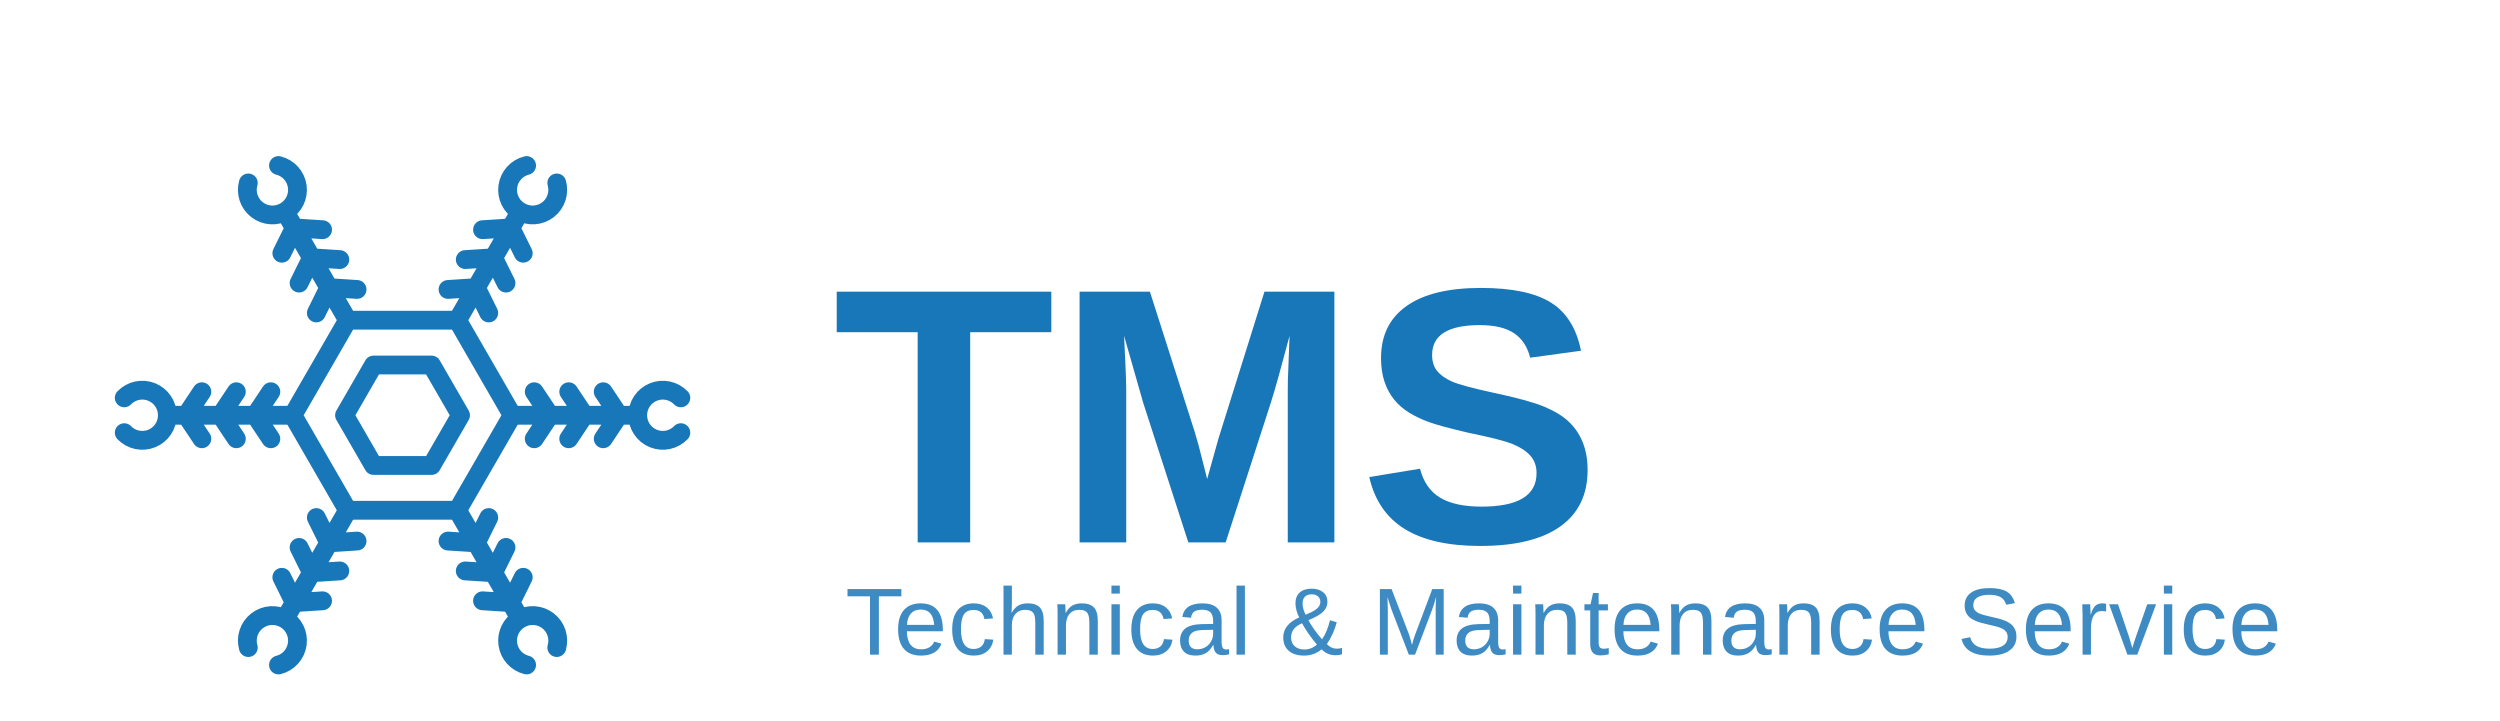
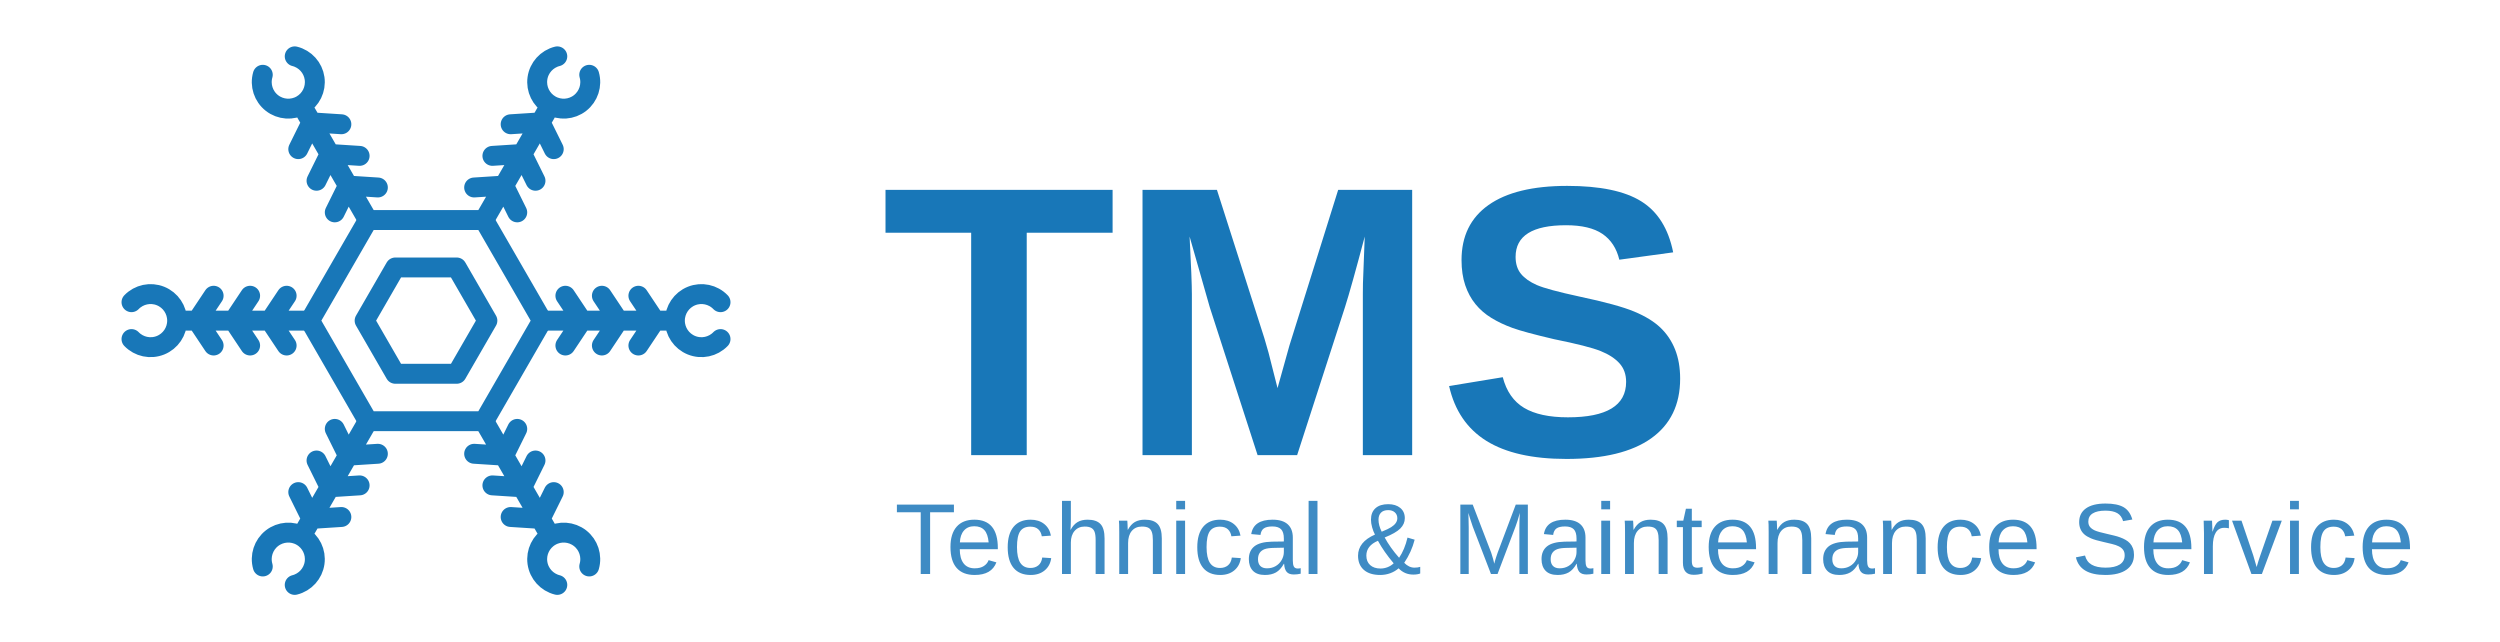
- <svg xmlns="http://www.w3.org/2000/svg" viewBox="0 0 1180 340">
+ <svg xmlns="http://www.w3.org/2000/svg" viewBox="0 53 1115 286">
  <defs />
  <g transform="translate(190,196) scale(0.74)">
    <g fill="none" stroke="#1877B8" stroke-width="12" stroke-linecap="round" stroke-linejoin="round">
      <path d="M 70.00 0.00 L 35.00 60.62 L -35.00 60.62 L -70.00 0.00 L -35.00 -60.62 L 35.00 -60.62 Z" />
      <path d="M 37.00 0.00 L 18.50 32.04 L -18.50 32.04 L -37.00 0.00 L -18.50 -32.04 L 18.50 -32.04 Z" />
      <path d="M 70.00 0.00 L 150.00 0.00 M 84.00 -15.00 L 94.00 0.00 L 84.00 15.00 M 106.00 -15.00 L 116.00 0.00 L 106.00 15.00 M 128.00 -15.00 L 138.00 0.00 L 128.00 15.00 M 177.51 11.11 A 16 16 0 1 1 177.51 -11.11" transform="rotate(0)" />
      <path d="M 70.00 0.00 L 150.00 0.00 M 84.00 -15.00 L 94.00 0.00 L 84.00 15.00 M 106.00 -15.00 L 116.00 0.00 L 106.00 15.00 M 128.00 -15.00 L 138.00 0.00 L 128.00 15.00 M 177.51 11.11 A 16 16 0 1 1 177.51 -11.11" transform="rotate(60)" />
      <path d="M 70.00 0.00 L 150.00 0.00 M 84.00 -15.00 L 94.00 0.00 L 84.00 15.00 M 106.00 -15.00 L 116.00 0.00 L 106.00 15.00 M 128.00 -15.00 L 138.00 0.00 L 128.00 15.00 M 177.51 11.11 A 16 16 0 1 1 177.51 -11.11" transform="rotate(120)" />
      <path d="M 70.00 0.00 L 150.00 0.00 M 84.00 -15.00 L 94.00 0.00 L 84.00 15.00 M 106.00 -15.00 L 116.00 0.00 L 106.00 15.00 M 128.00 -15.00 L 138.00 0.00 L 128.00 15.00 M 177.51 11.11 A 16 16 0 1 1 177.51 -11.11" transform="rotate(180)" />
      <path d="M 70.00 0.00 L 150.00 0.00 M 84.00 -15.00 L 94.00 0.00 L 84.00 15.00 M 106.00 -15.00 L 116.00 0.00 L 106.00 15.00 M 128.00 -15.00 L 138.00 0.00 L 128.00 15.00 M 177.51 11.11 A 16 16 0 1 1 177.51 -11.11" transform="rotate(240)" />
      <path d="M 70.00 0.00 L 150.00 0.00 M 84.00 -15.00 L 94.00 0.00 L 84.00 15.00 M 106.00 -15.00 L 116.00 0.00 L 106.00 15.00 M 128.00 -15.00 L 138.00 0.00 L 128.00 15.00 M 177.51 11.11 A 16 16 0 1 1 177.51 -11.11" transform="rotate(300)" />
    </g>
  </g>
  <g transform="translate(395,18)">
    <g>
      <text x="-2" y="238" font-family="Poppins, Arial, sans-serif" font-weight="600" font-size="172" fill="#1877B8">TMS</text>
      <text x="4" y="291" font-family="Questrial, Arial, sans-serif" font-weight="400" font-size="45" fill="#3E8BC4" letter-spacing="0.5">Technical &amp; Maintenance Service</text>
    </g>
  </g>
</svg>
